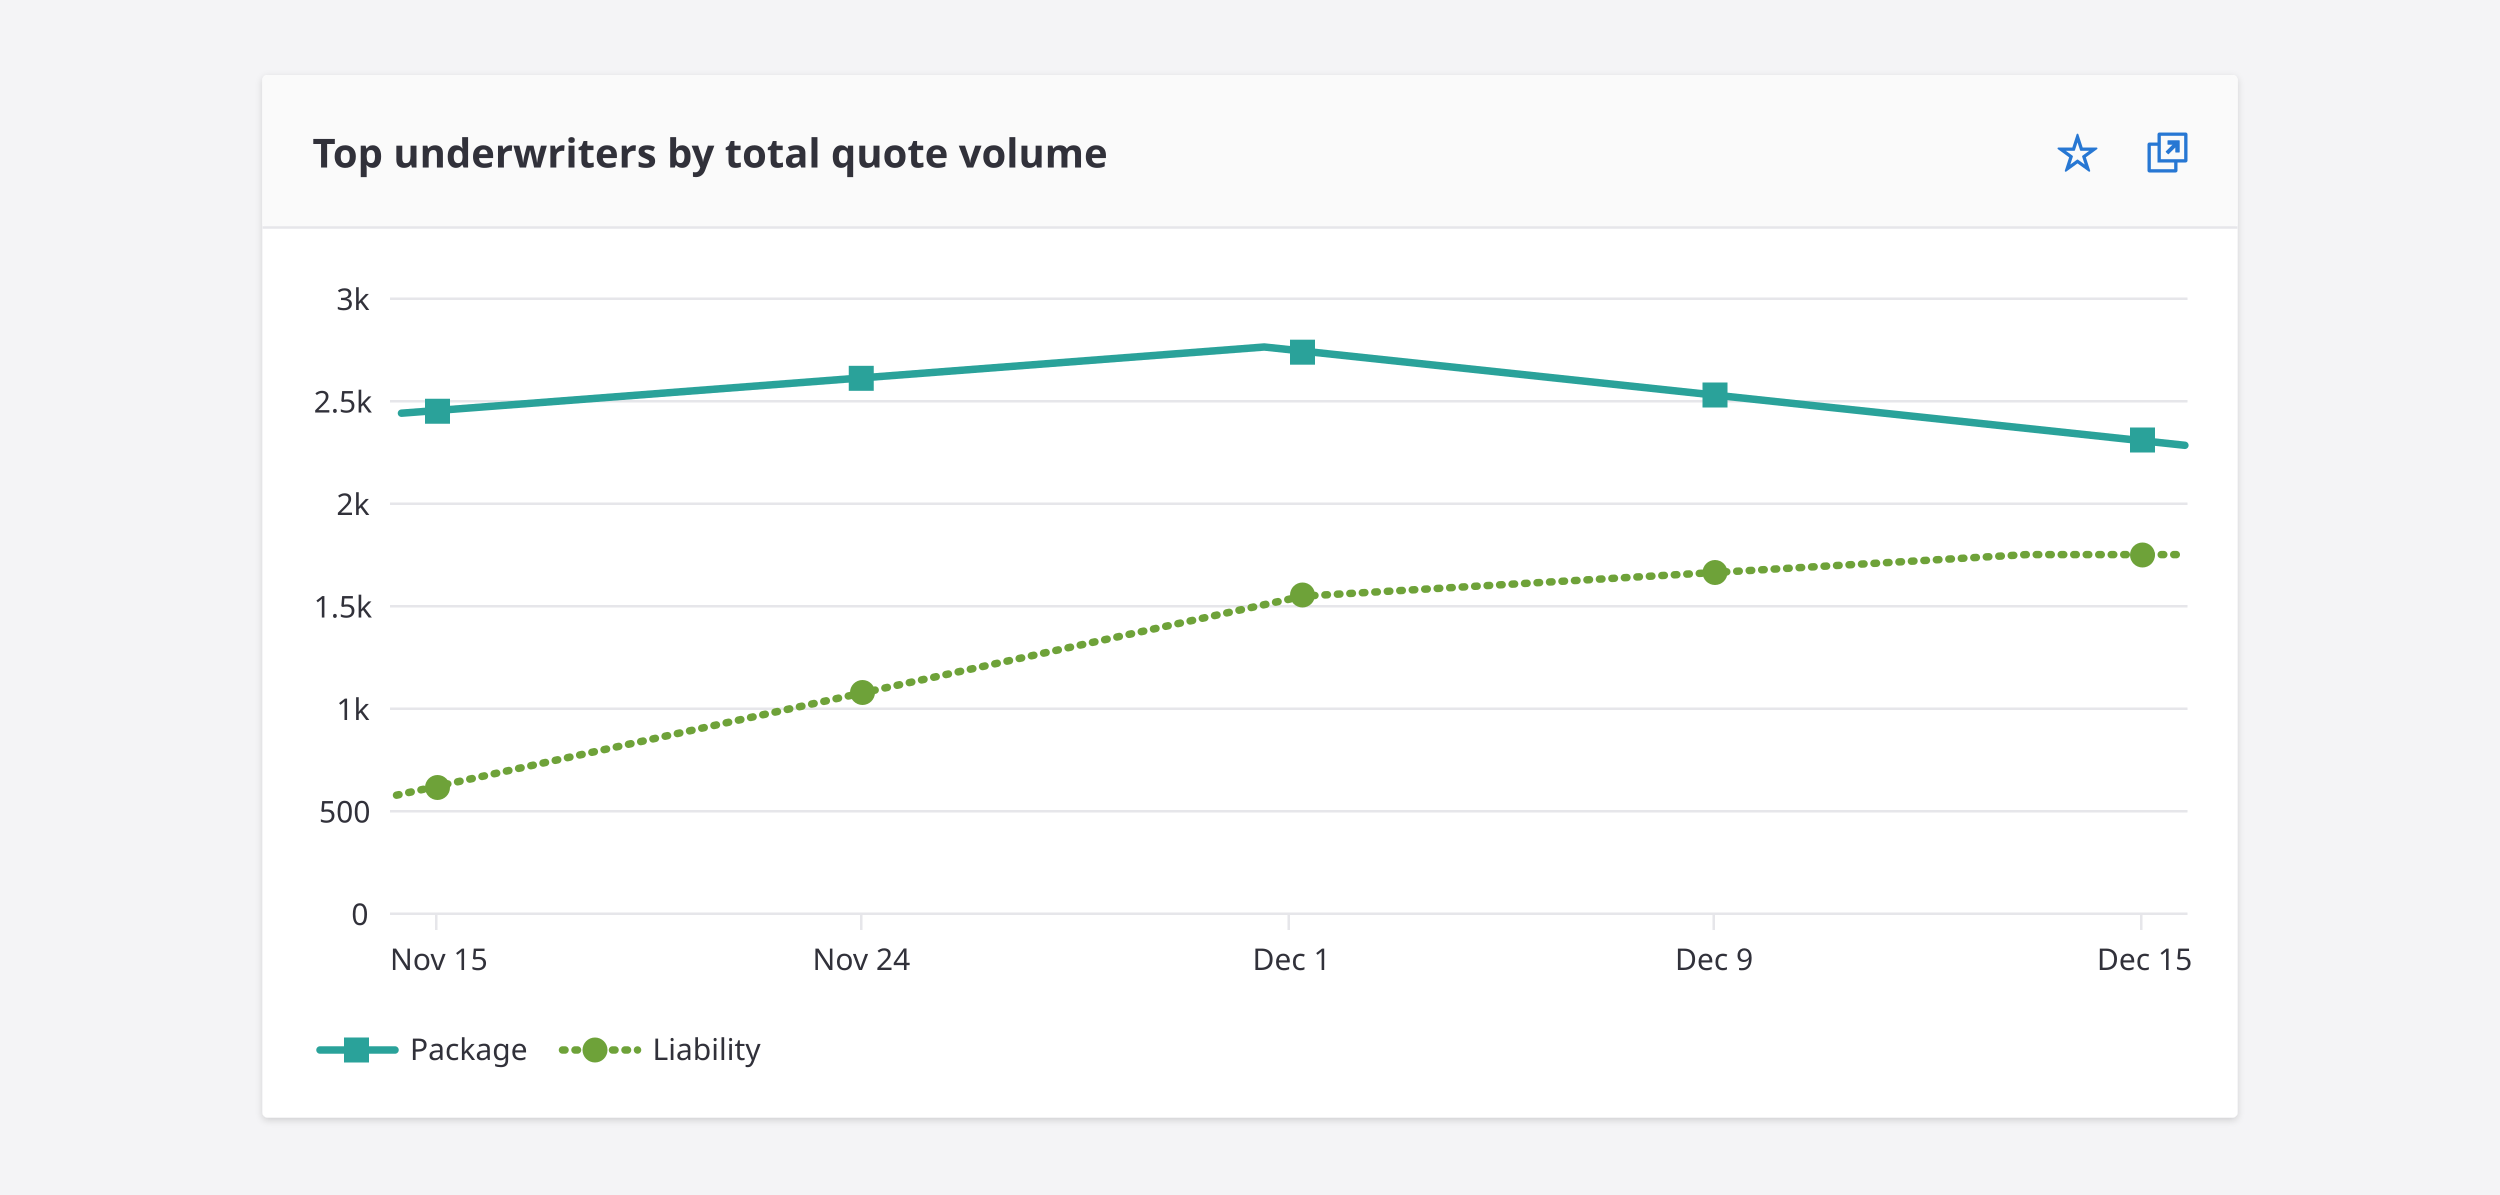
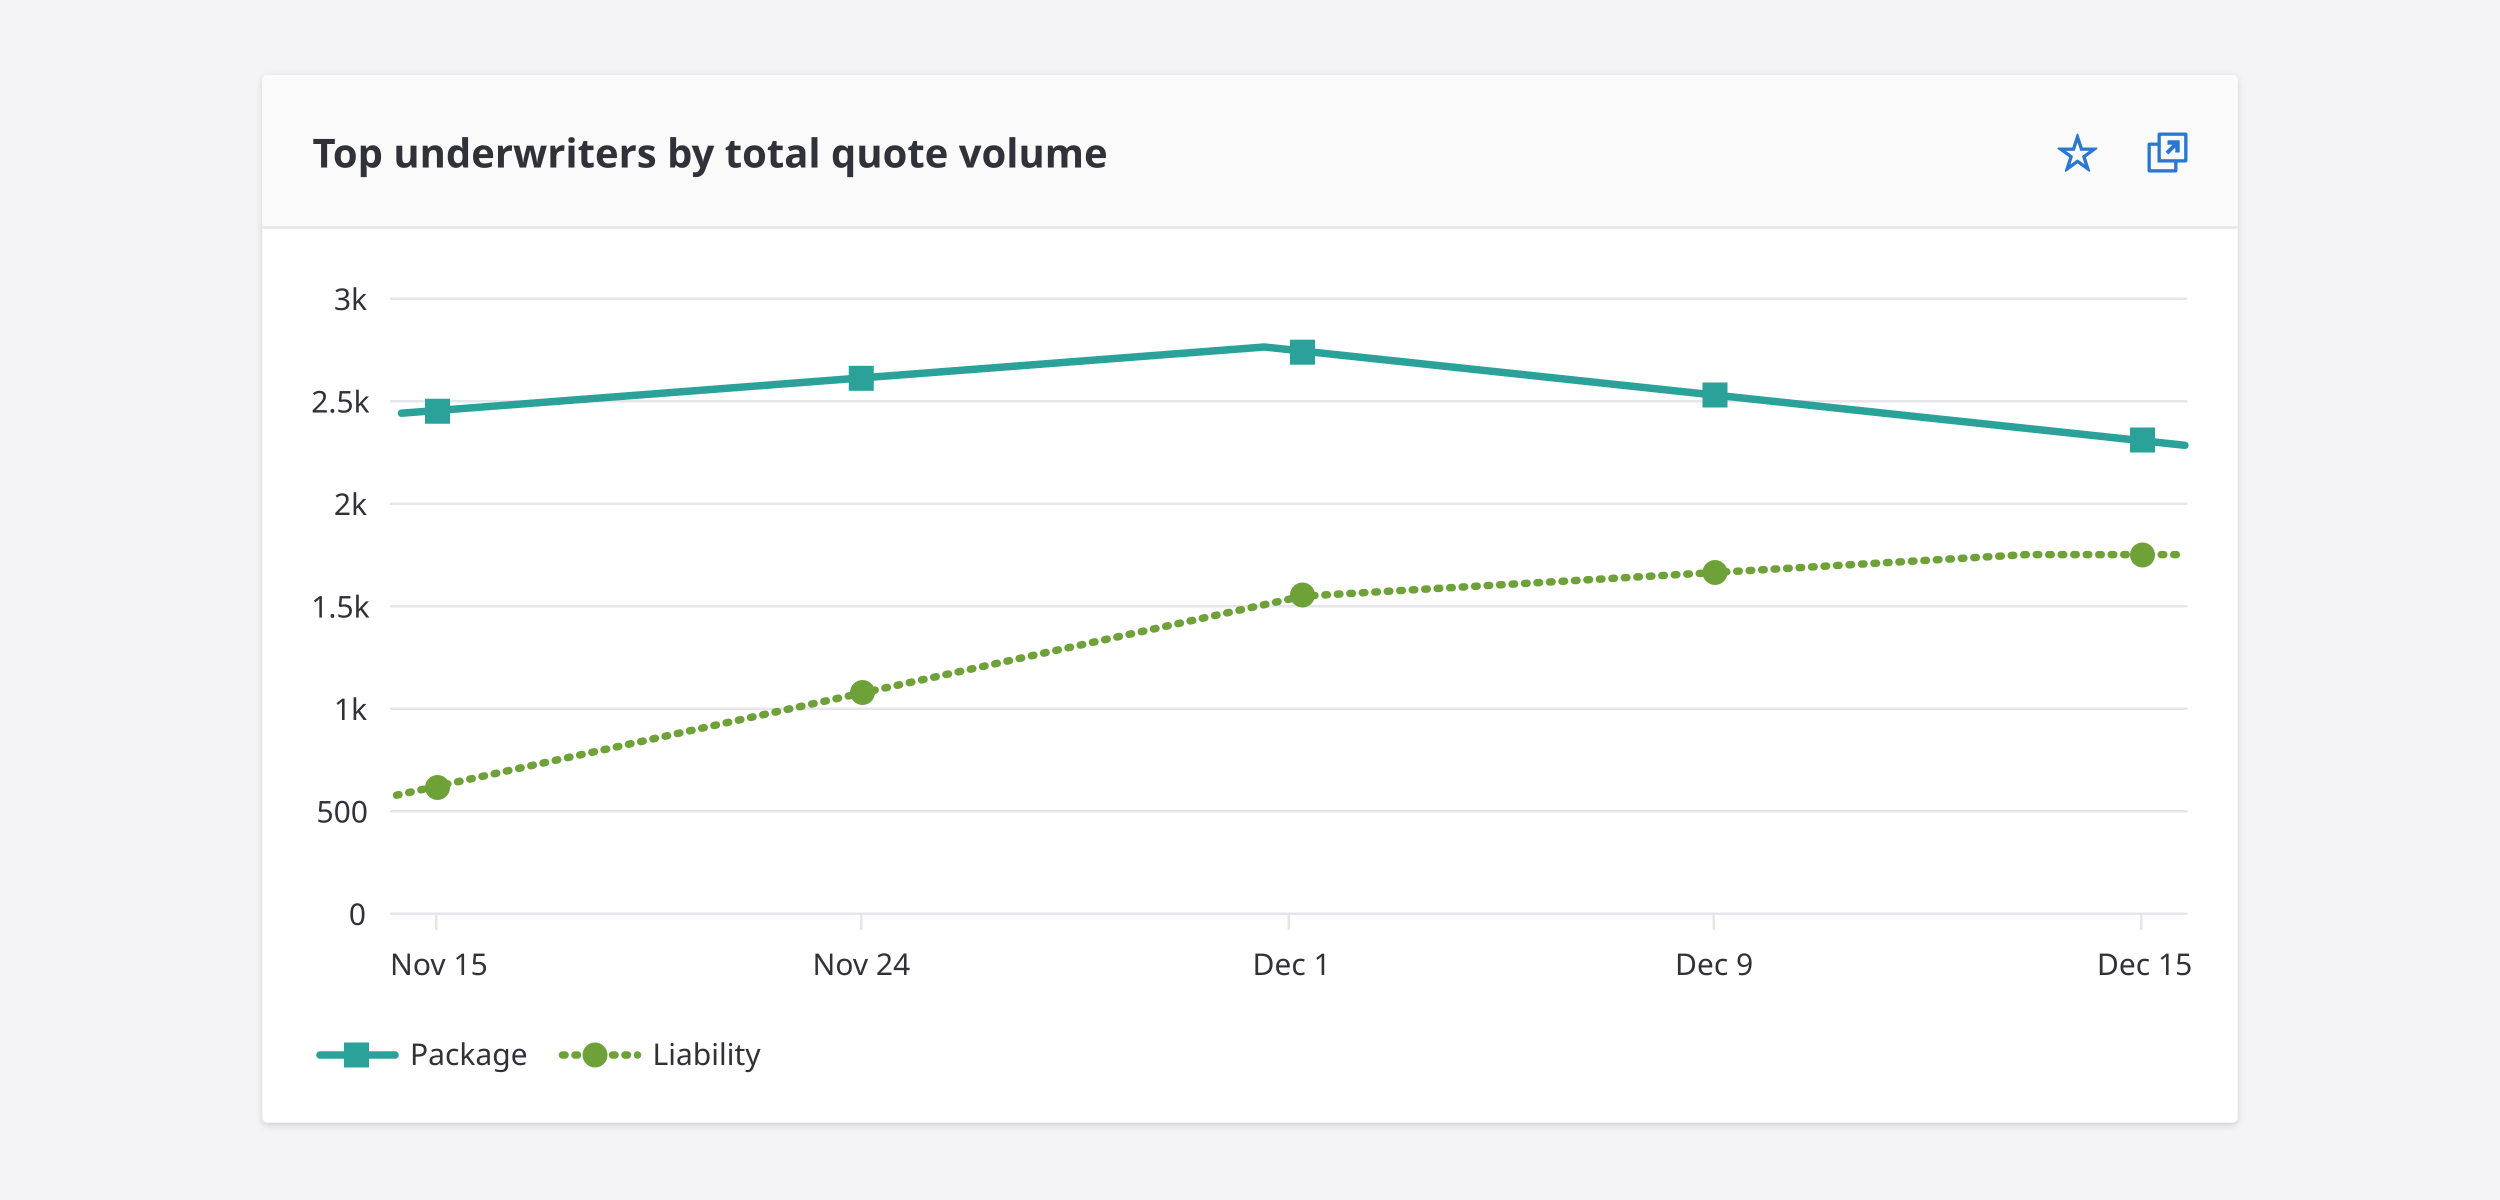
- <svg xmlns="http://www.w3.org/2000/svg" width="1000" height="478" viewBox="0 0 1000 478">
+ <svg xmlns="http://www.w3.org/2000/svg" width="1000" height="480" viewBox="0 0 1000 480">
  <defs>
-     <filter id="Card" x="100.5" y="26.5" width="799" height="426" filterUnits="userSpaceOnUse">
+     <filter id="Card" x="100.5" y="26.5" width="799" height="428" filterUnits="userSpaceOnUse">
      <feOffset dy="1" input="SourceAlpha" />
      <feGaussianBlur stdDeviation="1.5" result="blur" />
      <feFlood flood-opacity="0.161" />
      <feComposite operator="in" in2="blur" />
      <feComposite in="SourceGraphic" />
    </filter>
    <clipPath id="clip-line_chart_-_legend">
-       <rect width="1000" height="478" />
+       <rect width="1000" height="480" />
    </clipPath>
  </defs>
  <g id="line_chart_-_legend" data-name="line chart - legend" clip-path="url(#clip-line_chart_-_legend)">
-     <rect width="1000" height="478" fill="#f4f4f6" />
+     <rect width="1000" height="480" fill="#f4f4f6" />
    <g id="Card-2" data-name="Card" transform="translate(105 30)">
      <g transform="matrix(1, 0, 0, 1, -105, -30)" filter="url(#Card)">
-         <rect id="Card-3" data-name="Card" width="790" height="417" rx="2" transform="translate(105 30)" fill="#fff" />
+         <rect id="Card-3" data-name="Card" width="790" height="419" rx="2" transform="translate(105 30)" fill="#fff" />
      </g>
      <rect id="Card-4" data-name="Card" width="790" height="61" rx="2" fill="#fafafa" />
      <text id="Top_underwriters_by_total_quote_volume" data-name="Top underwriters by total quote volume" transform="translate(20 37)" fill="#31313a" font-size="16" font-family="SegoeUI-Semibold, Segoe UI" font-weight="600">
        <tspan x="0" y="0">Top underwriters by total quote volume</tspan>
      </text>
      <line id="Line_27" data-name="Line 27" x2="790" transform="translate(0 61)" fill="none" stroke="#e6e6ea" stroke-width="1" />
      <g id="External" transform="translate(754 23)">
        <g id="Group_270302" data-name="Group 270302" transform="translate(0 0)">
          <g id="Group_270301" data-name="Group 270301">
            <path id="Path_101932" data-name="Path 101932" d="M8.169,8.655a.212.212,0,0,0,.3,0l2.642-2.639V7.8a.192.192,0,0,0,.2.2h1.376a.2.2,0,0,0,.2-.2V3.312a.2.2,0,0,0-.2-.2l-4.477,0a.21.21,0,0,0-.21.21V4.689a.2.2,0,0,0,.2.2H9.985L7.342,7.528a.214.214,0,0,0,0,.3Z" fill="#2777d3" />
            <path id="Path_101933" data-name="Path 101933" d="M15.24,0H4.76A.762.762,0,0,0,4,.76V4H.76A.762.762,0,0,0,0,4.76V15.24A.762.762,0,0,0,.76,16H11.24a.762.762,0,0,0,.76-.76V12h3.24a.762.762,0,0,0,.76-.76V.76A.762.762,0,0,0,15.24,0ZM10.667,14.667H1.333V5.333H4V12h6.667Zm4-4H5.333V1.333h9.334Z" fill="#2777d3" />
          </g>
          <rect id="Rectangle_11495" data-name="Rectangle 11495" width="16" height="16" transform="translate(0.001 0)" fill="none" />
        </g>
      </g>
      <g id="Favorite-empty" transform="translate(718 23)">
        <g id="Group_270307" data-name="Group 270307">
          <path id="Path_101936" data-name="Path 101936" d="M8.8,6.412l.225.691a.332.332,0,0,0,.317.23h3.313L10.561,8.854l-.587.427a.334.334,0,0,0-.122.372l.225.691.8,2.46-2.092-1.52L8.2,10.857a.333.333,0,0,0-.392,0l-.588.427L5.124,12.8l.8-2.46.225-.691a.334.334,0,0,0-.122-.372l-.587-.427L3.346,7.333H6.659a.332.332,0,0,0,.317-.23L7.2,6.412,8,3.952ZM8,.453A.359.359,0,0,0,7.653.7L5.933,6H.366a.365.365,0,0,0-.215.66l4.5,3.272-1.72,5.3a.364.364,0,0,0,.561.408L8,12.363l4.5,3.272a.364.364,0,0,0,.561-.408l-1.72-5.3,4.5-3.272A.365.365,0,0,0,15.634,6H10.067L8.347.7A.359.359,0,0,0,8,.453Z" transform="translate(0)" fill="#2777d3" />
          <rect id="Rectangle_11503" data-name="Rectangle 11503" width="16" height="16" transform="translate(0)" fill="none" />
        </g>
      </g>
      <g id="Group_270725" data-name="Group 270725" transform="translate(411 3)">
        <rect id="Rectangle_11693" data-name="Rectangle 11693" width="719" height="1" transform="translate(359 333) rotate(180)" fill="#e6e6ea" />
        <rect id="Rectangle_11694" data-name="Rectangle 11694" width="719" height="1" transform="translate(359 292) rotate(180)" fill="#e6e6ea" />
        <rect id="Rectangle_11695" data-name="Rectangle 11695" width="719" height="1" transform="translate(359 251) rotate(180)" fill="#e6e6ea" />
        <rect id="Rectangle_11696" data-name="Rectangle 11696" width="719" height="1" transform="translate(359 210) rotate(180)" fill="#e6e6ea" />
        <rect id="Rectangle_11697" data-name="Rectangle 11697" width="719" height="1" transform="translate(359 169) rotate(180)" fill="#e6e6ea" />
        <rect id="Rectangle_11698" data-name="Rectangle 11698" width="719" height="1" transform="translate(359 128) rotate(180)" fill="#e6e6ea" />
        <rect id="Rectangle_11699" data-name="Rectangle 11699" width="719" height="1" transform="translate(359 87) rotate(180)" fill="#e6e6ea" />
        <rect id="Rectangle_11578" data-name="Rectangle 11578" width="6" height="1" transform="translate(-341 333) rotate(90)" fill="#e6e6ea" />
        <rect id="Rectangle_11578-2" data-name="Rectangle 11578" width="6" height="1" transform="translate(-171 333) rotate(90)" fill="#e6e6ea" />
        <rect id="Rectangle_11578-3" data-name="Rectangle 11578" width="6" height="1" transform="translate(341 333) rotate(90)" fill="#e6e6ea" />
-         <text id="_3k" data-name="3k" transform="translate(-369 91)" fill="#31313a" font-size="12" font-family="SegoeUI, Segoe UI">
+         <text id="_3k" data-name="3k" transform="translate(-370 91)" fill="#31313a" font-size="12" font-family="SegoeUI, Segoe UI">
          <tspan x="-12.434" y="0">3k</tspan>
        </text>
-         <text id="_2.5k" data-name="2.5k" transform="translate(-369 132)" fill="#31313a" font-size="12" font-family="SegoeUI, Segoe UI">
+         <text id="_2.5k" data-name="2.5k" transform="translate(-370 132)" fill="#31313a" font-size="12" font-family="SegoeUI, Segoe UI">
          <tspan x="-21.504" y="0">2.5k</tspan>
        </text>
-         <text id="_0" data-name="0" transform="translate(-369 337)" fill="#31313a" font-size="12" font-family="SegoeUI, Segoe UI">
+         <text id="_0" data-name="0" transform="translate(-370 337)" fill="#31313a" font-size="12" font-family="SegoeUI, Segoe UI">
          <tspan x="-6.469" y="0">0</tspan>
        </text>
-         <text id="_500" data-name="500" transform="translate(-369 296)" fill="#31313a" font-size="12" font-family="SegoeUI, Segoe UI">
+         <text id="_500" data-name="500" transform="translate(-370 296)" fill="#31313a" font-size="12" font-family="SegoeUI, Segoe UI">
          <tspan x="-19.406" y="0">500</tspan>
        </text>
-         <text id="_1k" data-name="1k" transform="translate(-369 255)" fill="#31313a" font-size="12" font-family="SegoeUI, Segoe UI">
+         <text id="_1k" data-name="1k" transform="translate(-370 255)" fill="#31313a" font-size="12" font-family="SegoeUI, Segoe UI">
          <tspan x="-12.434" y="0">1k</tspan>
        </text>
-         <text id="_1.5k" data-name="1.5k" transform="translate(-369 214)" fill="#31313a" font-size="12" font-family="SegoeUI, Segoe UI">
+         <text id="_1.5k" data-name="1.5k" transform="translate(-370 214)" fill="#31313a" font-size="12" font-family="SegoeUI, Segoe UI">
          <tspan x="-21.504" y="0">1.5k</tspan>
        </text>
-         <text id="_2k" data-name="2k" transform="translate(-369 173)" fill="#31313a" font-size="12" font-family="SegoeUI, Segoe UI">
+         <text id="_2k" data-name="2k" transform="translate(-370 173)" fill="#31313a" font-size="12" font-family="SegoeUI, Segoe UI">
          <tspan x="-12.434" y="0">2k</tspan>
        </text>
-         <text id="Nov_15" data-name="Nov 15" transform="translate(-341 355)" fill="#31313a" font-size="12" font-family="SegoeUI, Segoe UI">
+         <text id="Nov_15" data-name="Nov 15" transform="translate(-341 357)" fill="#31313a" font-size="12" font-family="SegoeUI, Segoe UI">
          <tspan x="-18.99" y="0">Nov 15</tspan>
        </text>
-         <text id="Dec_15" data-name="Dec 15" transform="translate(341 355)" fill="#31313a" font-size="12" font-family="SegoeUI, Segoe UI">
+         <text id="Dec_15" data-name="Dec 15" transform="translate(341 357)" fill="#31313a" font-size="12" font-family="SegoeUI, Segoe UI">
          <tspan x="-18.229" y="0">Dec 15</tspan>
        </text>
-         <text id="Nov_24" data-name="Nov 24" transform="translate(-172 355)" fill="#31313a" font-size="12" font-family="SegoeUI, Segoe UI">
+         <text id="Nov_24" data-name="Nov 24" transform="translate(-172 357)" fill="#31313a" font-size="12" font-family="SegoeUI, Segoe UI">
          <tspan x="-18.99" y="0">Nov 24</tspan>
        </text>
        <rect id="Rectangle_11723" data-name="Rectangle 11723" width="6" height="1" transform="translate(170 333) rotate(90)" fill="#e6e6ea" />
-         <text id="Dec_9" data-name="Dec 9" transform="translate(169 355)" fill="#31313a" font-size="12" font-family="SegoeUI, Segoe UI">
+         <text id="Dec_9" data-name="Dec 9" transform="translate(169 357)" fill="#31313a" font-size="12" font-family="SegoeUI, Segoe UI">
          <tspan x="-14.994" y="0">Dec 9</tspan>
        </text>
        <rect id="Rectangle_11724" data-name="Rectangle 11724" width="6" height="1" transform="translate(0 333) rotate(90)" fill="#e6e6ea" />
-         <text id="Dec_1" data-name="Dec 1" transform="translate(0 355)" fill="#31313a" font-size="12" font-family="SegoeUI, Segoe UI">
+         <text id="Dec_1" data-name="Dec 1" transform="translate(0 357)" fill="#31313a" font-size="12" font-family="SegoeUI, Segoe UI">
          <tspan x="-14.994" y="0">Dec 1</tspan>
        </text>
        <path id="Path_103556" data-name="Path 103556" d="M890.519,643.89l362.614-79.617,289.245-16.615h63.775" transform="translate(-1247.904 -358.813)" fill="none" stroke="#6ea239" stroke-linecap="round" stroke-linejoin="round" stroke-width="3" stroke-dasharray="1 4" />
        <circle id="Ellipse_2105" data-name="Ellipse 2105" cx="5" cy="5" r="5" transform="translate(-346 277)" fill="#6ea239" />
        <circle id="Ellipse_2106" data-name="Ellipse 2106" cx="5" cy="5" r="5" transform="translate(-176 239)" fill="#6ea239" />
        <circle id="Ellipse_2107" data-name="Ellipse 2107" cx="5" cy="5" r="5" transform="translate(0 200)" fill="#6ea239" />
        <circle id="Ellipse_2108" data-name="Ellipse 2108" cx="5" cy="5" r="5" transform="translate(165 191)" fill="#6ea239" />
        <circle id="Ellipse_2109" data-name="Ellipse 2109" cx="5" cy="5" r="5" transform="translate(336 184)" fill="#6ea239" />
        <path id="Path_103565" data-name="Path 103565" d="M892.5,491.091l345.109-26.479,368.24,39.321" transform="translate(-1247.904 -358.813)" fill="none" stroke="#2aa29a" stroke-linecap="round" stroke-linejoin="round" stroke-width="3" />
        <rect id="Rectangle_11766" data-name="Rectangle 11766" width="10" height="10" transform="translate(-346 126.5)" fill="#2aa29a" />
        <rect id="Rectangle_11767" data-name="Rectangle 11767" width="10" height="10" transform="translate(-176.5 113.328)" fill="#2aa29a" />
        <rect id="Rectangle_11768" data-name="Rectangle 11768" width="10" height="10" transform="translate(0 102.875)" fill="#2aa29a" />
        <rect id="Rectangle_11769" data-name="Rectangle 11769" width="10" height="10" transform="translate(165 120)" fill="#2aa29a" />
        <rect id="Rectangle_11770" data-name="Rectangle 11770" width="10" height="10" transform="translate(336 138)" fill="#2aa29a" />
-         <g id="Group_270673" data-name="Group 270673" transform="translate(-663.002 -21)">
+         <g id="Group_270673" data-name="Group 270673" transform="translate(-663.002 -19)">
          <rect id="Rectangle_11765" data-name="Rectangle 11765" width="10" height="10" transform="translate(284.6 403)" fill="#2aa29a" />
          <text id="Liability" transform="translate(408.002 412)" fill="#31313a" font-size="12" font-family="SegoeUI, Segoe UI">
            <tspan x="0" y="0">Liability</tspan>
          </text>
          <text id="Package" transform="translate(311.002 412)" fill="#31313a" font-size="12" font-family="SegoeUI, Segoe UI">
            <tspan x="0" y="0">Package</tspan>
          </text>
          <circle id="Ellipse_2102" data-name="Ellipse 2102" cx="5" cy="5" r="5" transform="translate(380.002 403)" fill="#6ea239" />
          <line id="Line_2622" data-name="Line 2622" x2="30" transform="translate(372.003 408)" fill="none" stroke="#6ea239" stroke-linecap="round" stroke-width="3" stroke-dasharray="1 4" />
          <line id="Line_2624" data-name="Line 2624" x2="30" transform="translate(275.002 408)" fill="none" stroke="#2aa29a" stroke-linecap="round" stroke-width="3" />
        </g>
      </g>
    </g>
  </g>
</svg>
